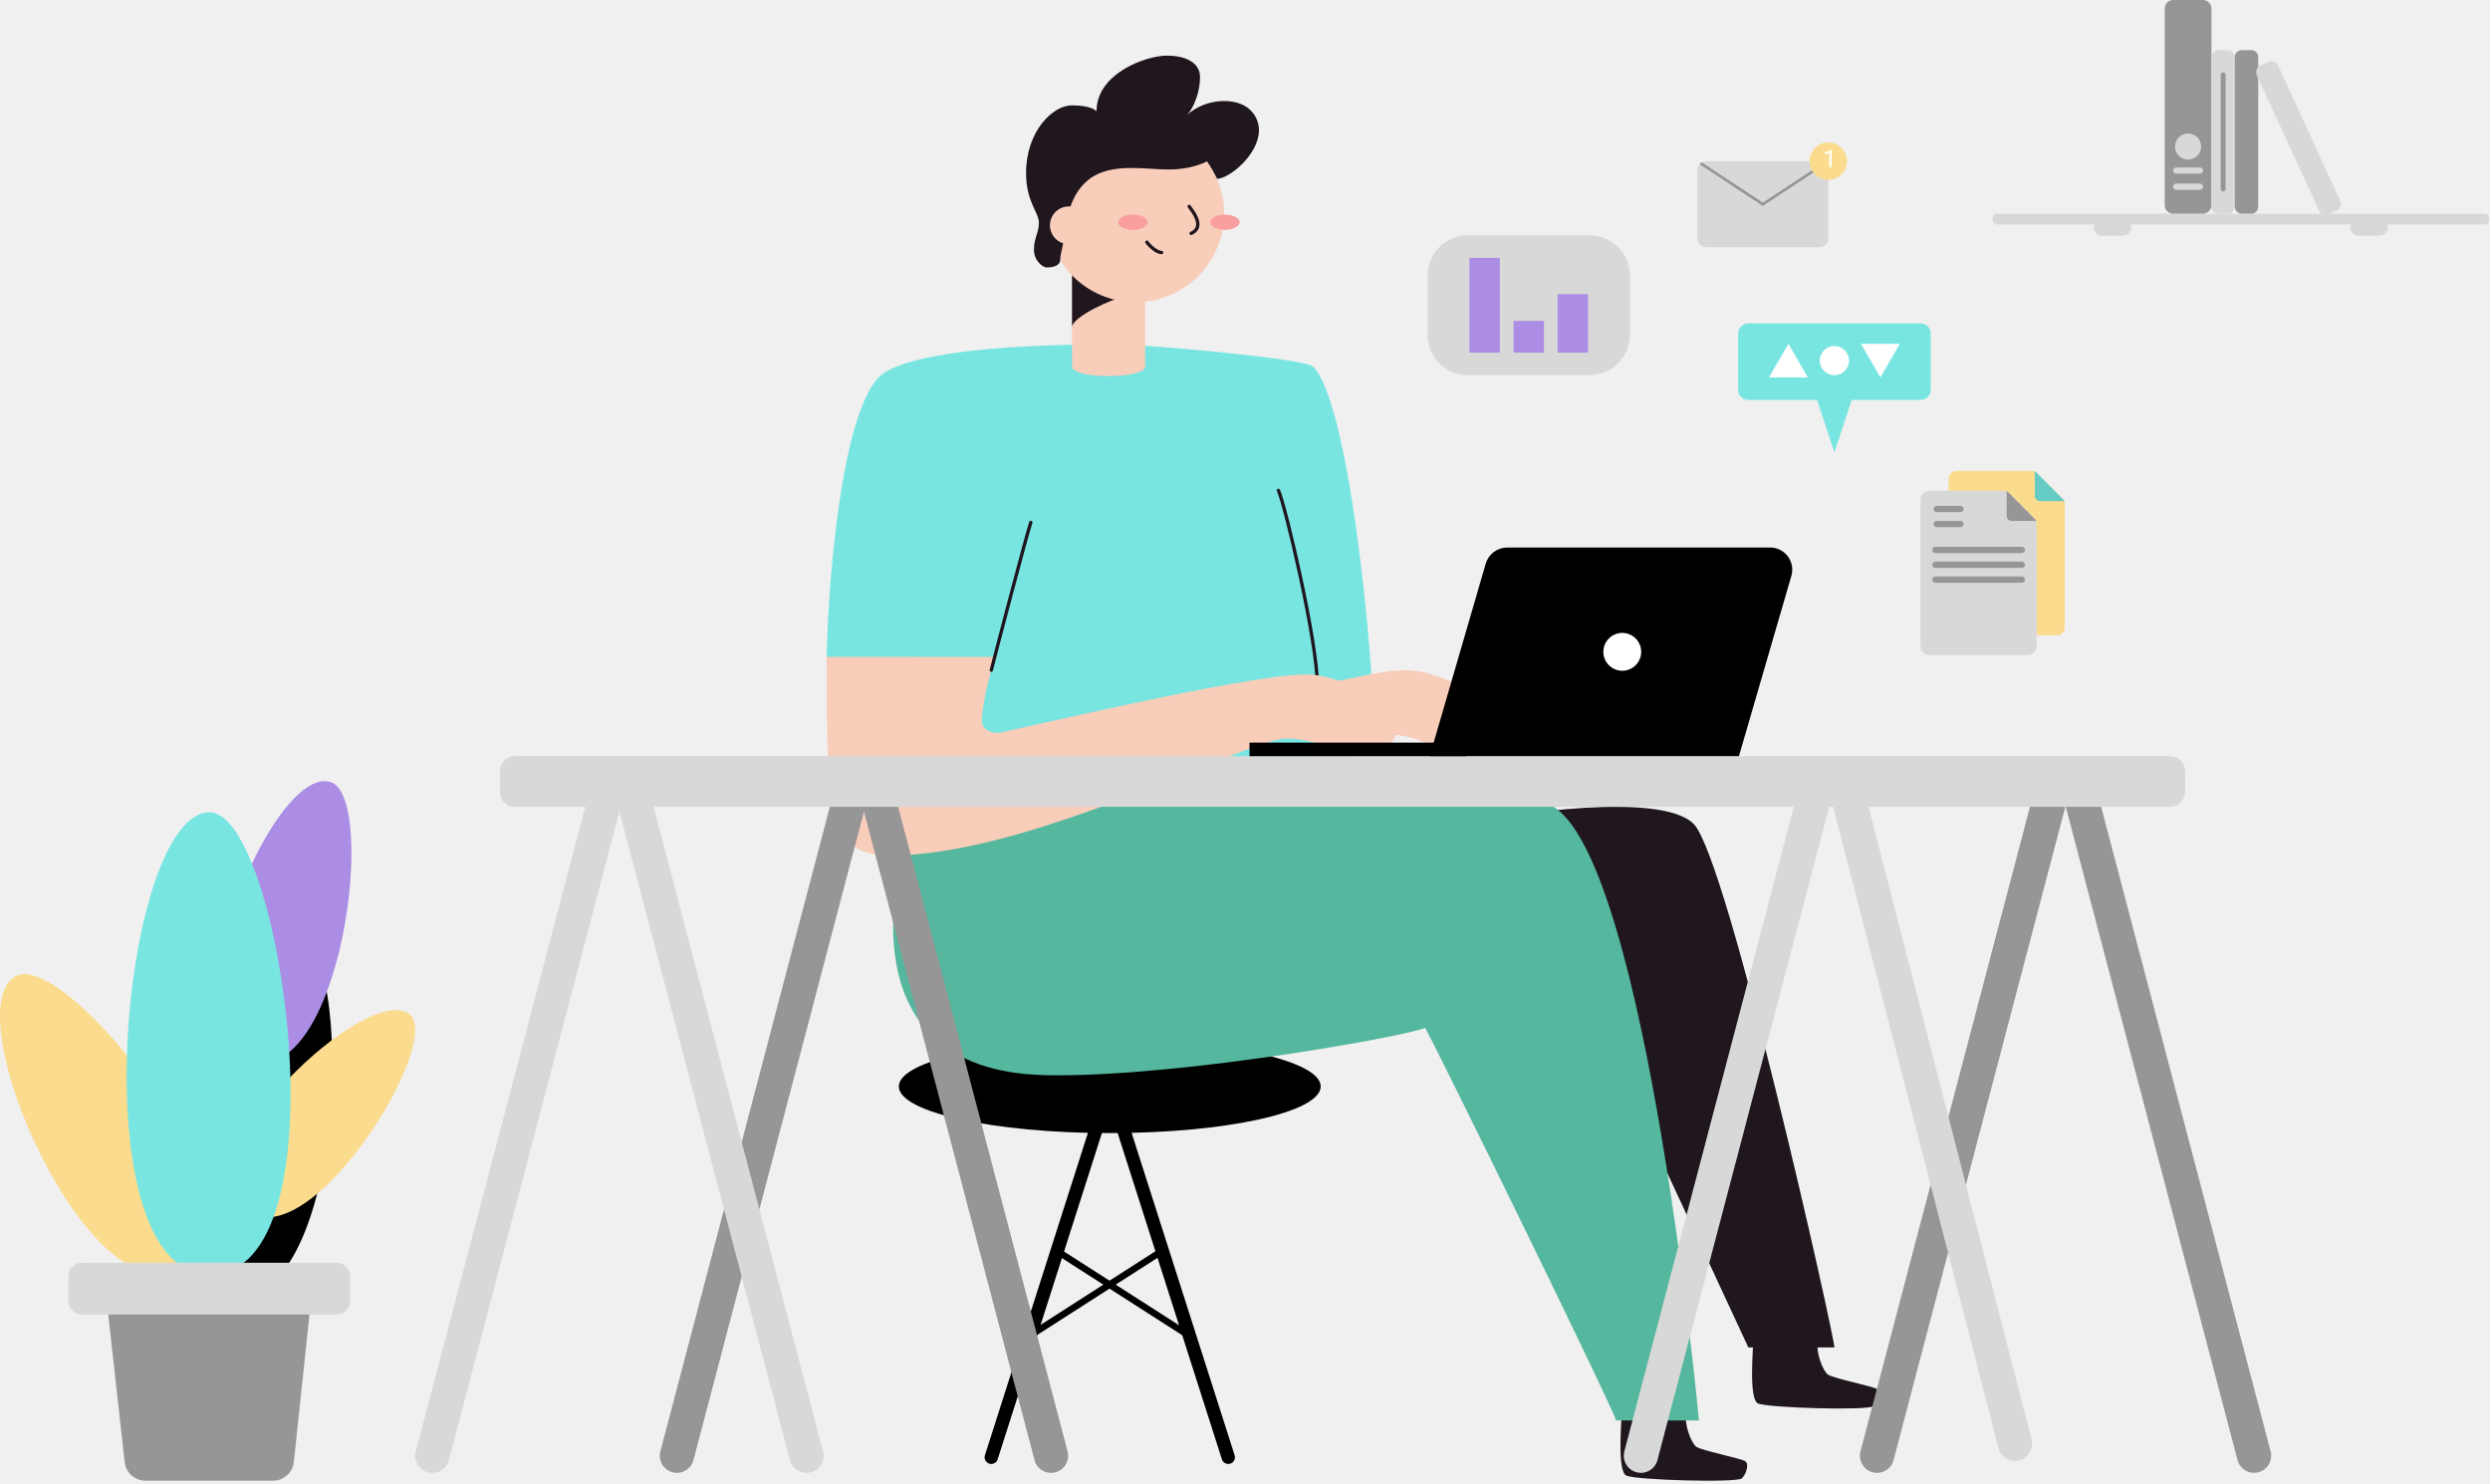
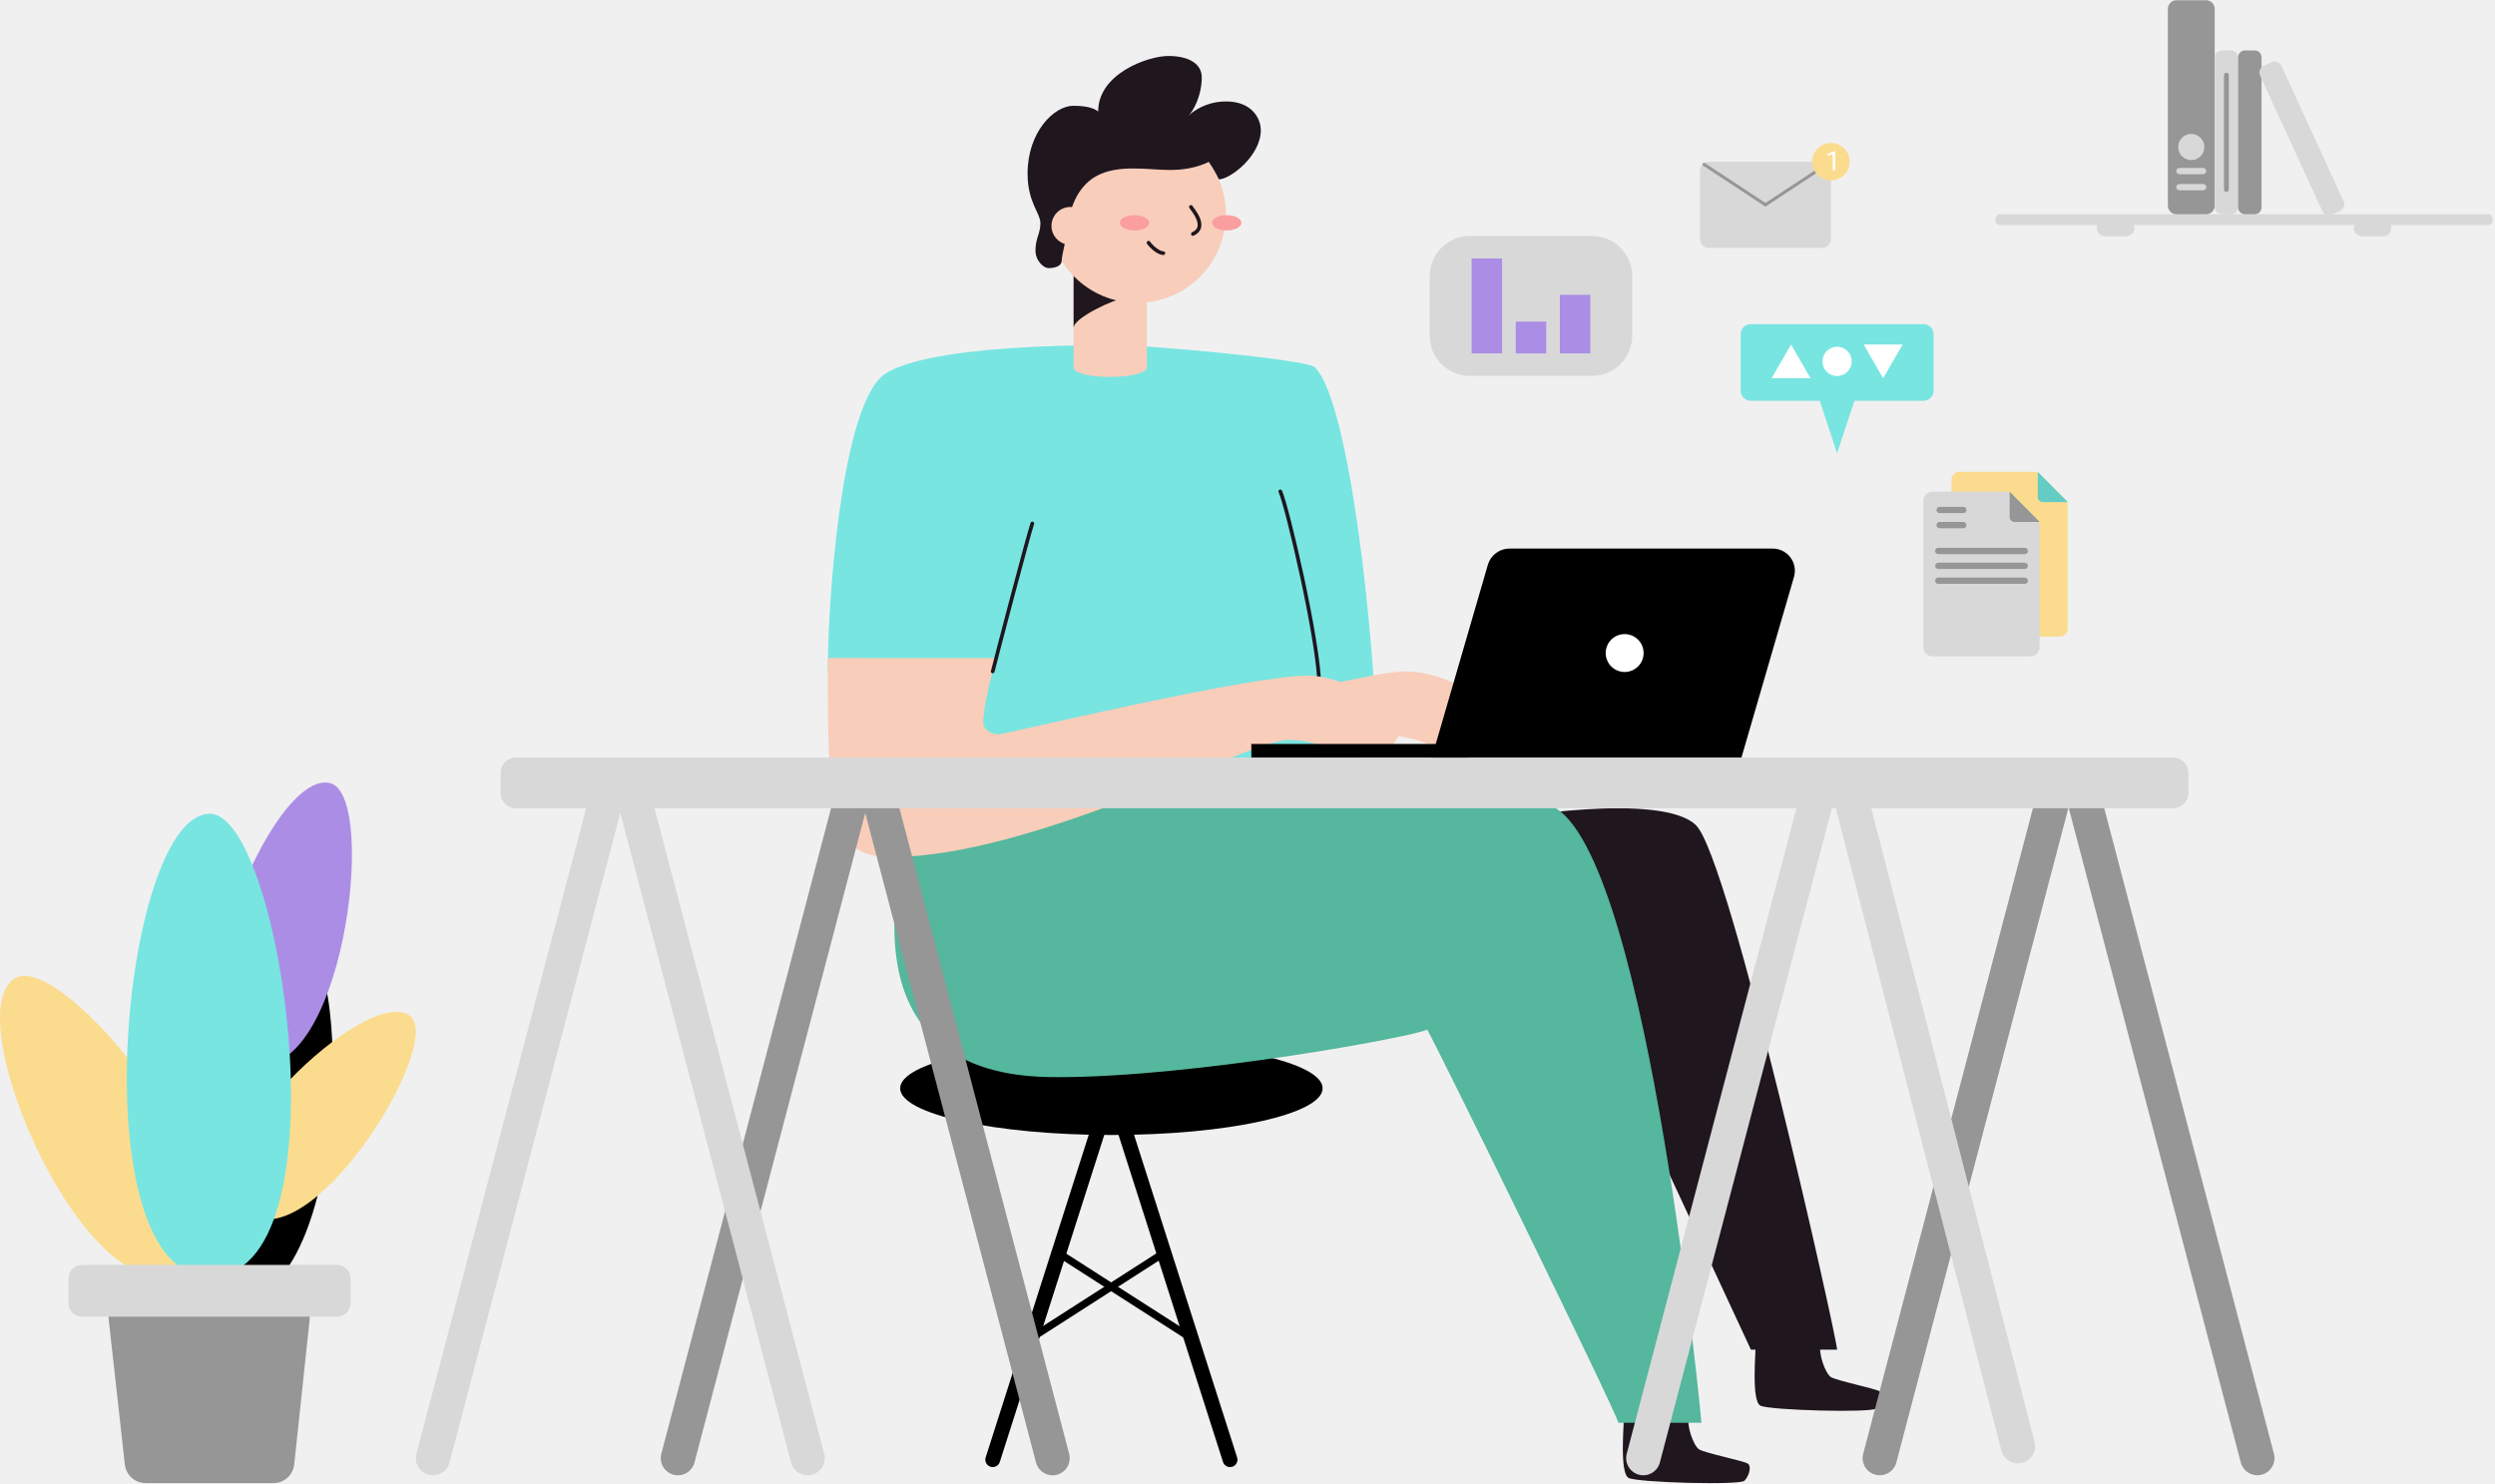
- <svg xmlns="http://www.w3.org/2000/svg" width="745" height="444" viewBox="0 0 745 444" fill="none">
-   <path d="M332.04 339.02C366.895 339.02 395.15 332.774 395.15 325.07C395.15 317.366 366.895 311.12 332.04 311.12C297.185 311.12 268.93 317.366 268.93 325.07C268.93 332.774 297.185 339.02 332.04 339.02Z" fill="black" />
-   <path d="M332.04 325.07L296.59 436.02" stroke="black" stroke-width="4" stroke-miterlimit="10" stroke-linecap="round" />
-   <path d="M332.04 325.07L367.49 436.02" stroke="black" stroke-width="4" stroke-miterlimit="10" stroke-linecap="round" />
-   <path d="M308.23 399.59L347.75 374.25" stroke="black" stroke-width="2" stroke-miterlimit="10" stroke-linecap="round" />
-   <path d="M316.17 374.25L355.7 399.59" stroke="black" stroke-width="2" stroke-miterlimit="10" stroke-linecap="round" />
-   <path d="M394.15 204.97C393.99 209.89 394.06 227.12 393.25 234.49" stroke="#1F161E" stroke-miterlimit="10" stroke-linecap="round" />
-   <path d="M609.37 190.11H615.37C616 190.107 616.604 189.856 617.05 189.41C617.496 188.964 617.747 188.36 617.75 187.73V150.85C617.751 150.538 617.689 150.228 617.569 149.94C617.449 149.651 617.273 149.389 617.05 149.17L609.47 141.59C609.25 141.368 608.988 141.192 608.7 141.072C608.412 140.952 608.102 140.89 607.79 140.89H585.4C584.77 140.893 584.166 141.144 583.72 141.59C583.274 142.036 583.023 142.64 583.02 143.27V146.83" fill="#FBDC8E" />
-   <path d="M88.06 278.11C107.06 281.71 103.67 395.11 67.2 388.25C32.76 381.71 64.88 273.7 88.06 278.11Z" fill="black" />
-   <path d="M4.64 292.11C19.76 283.55 83.05 363.19 54.1 379.57C26.75 395.11 -13.77 302.55 4.64 292.11Z" fill="#FBDC8E" />
-   <path d="M81.69 443.03H43.51C41.972 443.029 40.489 442.462 39.343 441.436C38.197 440.41 37.47 438.998 37.3 437.47L32.48 394.19C32.376 393.312 32.458 392.422 32.722 391.578C32.987 390.735 33.427 389.957 34.013 389.296C34.6 388.634 35.32 388.105 36.126 387.742C36.932 387.379 37.806 387.191 38.69 387.19H86.31C87.187 387.191 88.054 387.376 88.855 387.733C89.656 388.091 90.372 388.613 90.958 389.266C91.543 389.918 91.985 390.687 92.254 391.521C92.523 392.356 92.614 393.238 92.52 394.11L87.91 437.39C87.756 438.934 87.035 440.365 85.886 441.407C84.737 442.449 83.241 443.028 81.69 443.03Z" fill="#969696" />
-   <path d="M98.79 233.95C113.26 238.15 102.17 325.68 74.46 317.62C48.3 310.02 81.18 228.83 98.79 233.95Z" fill="#AB8DE5" />
-   <path d="M122.65 303.59C132.65 312.21 91.97 378.15 72.75 361.59C54.6 346.02 110.44 293.11 122.65 303.59Z" fill="#FBDC8E" />
-   <path d="M62.7 243.05C84.36 243.05 104.19 381.35 62.7 381.35C23.52 381.35 36.33 243.05 62.7 243.05Z" fill="#78E5E1" />
-   <path d="M100.71 377.83H24.51C22.273 377.83 20.46 379.643 20.46 381.88V389.26C20.46 391.497 22.273 393.31 24.51 393.31H100.71C102.947 393.31 104.76 391.497 104.76 389.26V381.88C104.76 379.643 102.947 377.83 100.71 377.83Z" fill="#D8D8D8" />
-   <path d="M599.29 146.83H577.29C576.937 146.83 576.588 146.9 576.262 147.035C575.936 147.17 575.64 147.369 575.391 147.618C575.143 147.868 574.945 148.165 574.811 148.491C574.677 148.818 574.609 149.167 574.61 149.52V193.32C574.61 194.032 574.892 194.714 575.394 195.219C575.897 195.723 576.578 196.007 577.29 196.01H606.68C607.392 196.007 608.073 195.723 608.576 195.219C609.078 194.714 609.36 194.032 609.36 193.32V156.92C609.361 156.568 609.293 156.218 609.159 155.892C609.025 155.566 608.829 155.27 608.58 155.02L601.18 147.62C600.68 147.117 600 146.833 599.29 146.83V146.83Z" fill="#D8D8D8" />
-   <path d="M609.37 155.87H601.9C601.502 155.87 601.121 155.712 600.839 155.431C600.558 155.149 600.4 154.768 600.4 154.37V146.83" fill="#969696" />
-   <path d="M617.78 149.94H610.31C609.91 149.937 609.528 149.777 609.245 149.495C608.963 149.212 608.803 148.83 608.8 148.43V140.89" fill="#64CCC4" />
-   <path d="M574.64 96.76H523.08C521.407 96.76 520.05 98.117 520.05 99.79V116.63C520.05 118.303 521.407 119.66 523.08 119.66H574.64C576.313 119.66 577.67 118.303 577.67 116.63V99.79C577.67 98.117 576.313 96.76 574.64 96.76Z" fill="#78E5E1" />
-   <path d="M548.85 135.36L555.79 114.34H541.91L548.85 135.36Z" fill="#78E5E1" />
-   <path d="M535.1 102.86L529.28 112.93H540.91L535.1 102.86Z" fill="white" />
-   <path d="M562.61 112.93L568.43 102.86H556.79L562.61 112.93Z" fill="white" />
-   <path d="M548.85 112.27C551.264 112.27 553.22 110.314 553.22 107.9C553.22 105.487 551.264 103.53 548.85 103.53C546.437 103.53 544.48 105.487 544.48 107.9C544.48 110.314 546.437 112.27 548.85 112.27Z" fill="white" />
-   <path d="M544.36 48.23H510.52C509.056 48.23 507.87 49.416 507.87 50.88V71.34C507.87 72.803 509.056 73.99 510.52 73.99H544.36C545.824 73.99 547.01 72.803 547.01 71.34V50.88C547.01 49.416 545.824 48.23 544.36 48.23Z" fill="#D8D8D8" />
-   <path d="M509.1 49.04L527.44 61.11" stroke="#969696" stroke-width="0.82" stroke-linecap="round" stroke-linejoin="round" />
-   <path d="M547.01 48.23L527.44 61.11" stroke="#969696" stroke-width="0.82" stroke-linecap="round" stroke-linejoin="round" />
-   <path d="M547.01 53.83C550.103 53.83 552.61 51.323 552.61 48.23C552.61 45.137 550.103 42.63 547.01 42.63C543.917 42.63 541.41 45.137 541.41 48.23C541.41 51.323 543.917 53.83 547.01 53.83Z" fill="#FBDC8E" />
-   <path d="M547.989 50.09H547.326V45.695L545.996 46.183V45.584L547.885 44.875H547.989V50.09Z" fill="white" />
-   <path d="M743.43 63.94H597.43C596.751 63.94 596.2 64.491 596.2 65.17V65.93C596.2 66.609 596.751 67.16 597.43 67.16H743.43C744.109 67.16 744.66 66.609 744.66 65.93V65.17C744.66 64.491 744.109 63.94 743.43 63.94Z" fill="#D8D8D8" />
-   <path d="M659.1 0H650.23C648.816 0 647.67 1.146 647.67 2.56V61.38C647.67 62.794 648.816 63.94 650.23 63.94H659.1C660.514 63.94 661.66 62.794 661.66 61.38V2.56C661.66 1.146 660.514 0 659.1 0Z" fill="#969696" />
-   <path d="M666.53 14.99H663.79C662.614 14.99 661.66 15.944 661.66 17.12V61.81C661.66 62.986 662.614 63.94 663.79 63.94H666.53C667.706 63.94 668.66 62.986 668.66 61.81V17.12C668.66 15.944 667.706 14.99 666.53 14.99Z" fill="#D8D8D8" />
-   <path d="M673.6 14.99H670.72C669.582 14.99 668.66 15.912 668.66 17.05V61.88C668.66 63.018 669.582 63.94 670.72 63.94H673.6C674.738 63.94 675.66 63.018 675.66 61.88V17.05C675.66 15.912 674.738 14.99 673.6 14.99Z" fill="#969696" />
-   <path d="M678.676 18.493L676.313 19.578C675.209 20.085 674.725 21.391 675.232 22.495L693.819 62.983C694.326 64.087 695.632 64.571 696.737 64.064L699.1 62.979C700.204 62.472 700.688 61.166 700.181 60.062L681.593 19.575C681.086 18.471 679.78 17.986 678.676 18.493Z" fill="#D8D8D8" />
-   <path d="M654.66 47.76C656.819 47.76 658.57 46.009 658.57 43.85C658.57 41.691 656.819 39.94 654.66 39.94C652.501 39.94 650.75 41.691 650.75 43.85C650.75 46.009 652.501 47.76 654.66 47.76Z" fill="#D8D8D8" />
-   <path d="M658.2 50.1H651.12C650.601 50.1 650.18 50.521 650.18 51.04C650.18 51.559 650.601 51.98 651.12 51.98H658.2C658.719 51.98 659.14 51.559 659.14 51.04C659.14 50.521 658.719 50.1 658.2 50.1Z" fill="#D8D8D8" />
-   <path d="M658.2 54.91H651.12C650.601 54.91 650.18 55.331 650.18 55.85C650.18 56.369 650.601 56.79 651.12 56.79H658.2C658.719 56.79 659.14 56.369 659.14 55.85C659.14 55.331 658.719 54.91 658.2 54.91Z" fill="#D8D8D8" />
-   <path d="M586.56 151.35H579.48C578.961 151.35 578.54 151.771 578.54 152.29C578.54 152.809 578.961 153.23 579.48 153.23H586.56C587.079 153.23 587.5 152.809 587.5 152.29C587.5 151.771 587.079 151.35 586.56 151.35Z" fill="#969696" />
-   <path d="M586.56 155.87H579.48C578.961 155.87 578.54 156.291 578.54 156.81C578.54 157.329 578.961 157.75 579.48 157.75H586.56C587.079 157.75 587.5 157.329 587.5 156.81C587.5 156.291 587.079 155.87 586.56 155.87Z" fill="#969696" />
-   <path d="M604.92 163.6H579.07C578.551 163.6 578.13 164.021 578.13 164.54C578.13 165.059 578.551 165.48 579.07 165.48H604.92C605.439 165.48 605.86 165.059 605.86 164.54C605.86 164.021 605.439 163.6 604.92 163.6Z" fill="#969696" />
-   <path d="M604.92 168.04H579.07C578.551 168.04 578.13 168.461 578.13 168.98C578.13 169.499 578.551 169.92 579.07 169.92H604.92C605.439 169.92 605.86 169.499 605.86 168.98C605.86 168.461 605.439 168.04 604.92 168.04Z" fill="#969696" />
-   <path d="M604.92 172.48H579.07C578.551 172.48 578.13 172.901 578.13 173.42C578.13 173.939 578.551 174.36 579.07 174.36H604.92C605.439 174.36 605.86 173.939 605.86 173.42C605.86 172.901 605.439 172.48 604.92 172.48Z" fill="#969696" />
-   <path d="M665.89 22.38C665.89 21.977 665.563 21.65 665.16 21.65C664.757 21.65 664.43 21.977 664.43 22.38V56.54C664.43 56.943 664.757 57.27 665.16 57.27C665.563 57.27 665.89 56.943 665.89 56.54V22.38Z" fill="#969696" />
-   <path d="M635.18 65.55H628.92C627.545 65.55 626.43 66.665 626.43 68.04C626.43 69.415 627.545 70.53 628.92 70.53H635.18C636.555 70.53 637.67 69.415 637.67 68.04C637.67 66.665 636.555 65.55 635.18 65.55Z" fill="#D8D8D8" />
-   <path d="M711.94 65.55H705.68C704.305 65.55 703.19 66.665 703.19 68.04C703.19 69.415 704.305 70.53 705.68 70.53H711.94C713.315 70.53 714.43 69.415 714.43 68.04C714.43 66.665 713.315 65.55 711.94 65.55Z" fill="#D8D8D8" />
-   <path d="M475.65 70.42H439.14C432.513 70.42 427.14 75.793 427.14 82.42V100.23C427.14 106.857 432.513 112.23 439.14 112.23H475.65C482.277 112.23 487.65 106.857 487.65 100.23V82.42C487.65 75.793 482.277 70.42 475.65 70.42Z" fill="#D8D8D8" />
-   <path d="M448.76 77.15H439.66V105.5H448.76V77.15Z" fill="#AB8DE5" />
-   <path d="M461.95 96.01H452.85V105.51H461.95V96.01Z" fill="#AB8DE5" />
-   <path d="M475.13 88.01H466.03V105.5H475.13V88.01Z" fill="#AB8DE5" />
-   <path d="M485.19 422.79C485.19 425.16 483.8 440.11 486.57 441.49C489.34 442.87 519.79 443.71 521.17 442.32C522.55 440.93 523.38 438.03 522.17 437.2C520.96 436.37 509.17 434.02 507.57 432.91C505.97 431.8 503.76 425.91 504.57 422.79" fill="#1F161E" />
-   <path d="M394.15 227.36L411.29 221.21C410.55 189.94 403.24 120.07 392.86 109.68C390.42 107.25 342.16 103.01 333.55 103.01C282.17 103.01 266.93 108.87 263.06 112.75C251.06 124.75 247.32 180.35 247.32 199.82C247.32 219.29 302.32 229.39 302.32 229.39L366.79 233.82C366.79 233.82 380.93 235.28 393.16 236C393.43 232.25 394.15 227.36 394.15 227.36Z" fill="#78E5E1" />
-   <path d="M445.22 245.49C449.91 244.1 496.55 236.49 506.71 246.49C516.87 256.49 548.85 399.86 548.85 403.16H523.1L488.34 328.35" fill="#1F161E" />
-   <path d="M275.41 232.74C274.24 238.59 267.21 244.87 267.21 276.74C267.21 320.81 303.31 321.74 316.27 321.74C356.65 321.74 421.98 309.74 426.39 307.54C429.32 312.44 483.25 422.54 483.5 425H508.33C508.33 425 492.94 260.28 465.17 241.6C456.15 235.6 296.12 229.18 275.41 232.74Z" fill="#55B79D" />
-   <path d="M420.81 200.52C414.29 200.52 408.91 202.07 394.15 204.97L393.38 233.21C407.38 227.57 410.63 219.73 414.69 219.73C424.83 219.73 430.13 224.96 436.12 224.96C440.3 224.96 447.82 221.68 447.82 217.22C447.82 207.88 428.89 200.52 420.81 200.52Z" fill="#F8CDBA" />
-   <path d="M524.56 401.18C524.56 403.56 523.17 418.5 525.94 419.89C528.71 421.28 559.16 422.1 560.54 420.72C561.92 419.34 562.75 416.43 561.54 415.6C560.33 414.77 548.54 412.41 546.94 411.3C545.34 410.19 543.13 404.3 543.94 401.18" fill="#1F161E" />
-   <path d="M342.64 109.66C342.64 113.43 320.75 113.54 320.75 109.66V79H342.64V109.66Z" fill="#F8CDBA" />
-   <path d="M335.51 89.11C333.51 89.11 320.75 94.75 320.75 97.9V81.26C323.93 81.26 335.51 89.11 335.51 89.11Z" fill="#1F161E" />
-   <path d="M339.74 90.41C354.376 90.41 366.24 78.546 366.24 63.91C366.24 49.275 354.376 37.41 339.74 37.41C325.104 37.41 313.24 49.275 313.24 63.91C313.24 78.546 325.104 90.41 339.74 90.41Z" fill="#F8CDBA" />
-   <path d="M367.09 43.11C363.81 48.32 356.95 50.71 349.52 50.71C343.19 50.71 333.97 48.87 327.41 52.61C323.86 54.61 319.79 59.16 318.97 68.27C318.97 69.83 317.2 75.88 317.2 77.83C317.2 79.16 315.7 80.03 313.2 80.03C311.91 80.03 309.36 77.94 309.36 74.75C309.36 71.06 310.83 69.75 310.83 66.62C310.83 63.49 307 60.48 307 51.78C307 39.25 315 31.53 320.66 31.53C325.82 31.53 327.44 32.73 328.09 33.24C328.09 21.85 343.09 16.65 349.04 16.65C355.84 16.65 359.04 19.44 359.04 22.99C359.04 28.65 356.34 33.46 354.97 34.54C358.071 31.75 362.099 30.214 366.27 30.23C374.06 30.23 376.68 35.35 376.68 38.85C376.68 46.46 367.55 53.51 364.15 53.51C363.295 51.7 362.291 49.964 361.15 48.32" fill="#1F161E" />
-   <path d="M319.79 73.06C322.91 73.06 325.44 70.53 325.44 67.41C325.44 64.29 322.91 61.76 319.79 61.76C316.67 61.76 314.14 64.29 314.14 67.41C314.14 70.53 316.67 73.06 319.79 73.06Z" fill="#F8CDBA" />
-   <path d="M366.5 68.77C368.919 68.77 370.88 67.749 370.88 66.49C370.88 65.231 368.919 64.21 366.5 64.21C364.081 64.21 362.12 65.231 362.12 66.49C362.12 67.749 364.081 68.77 366.5 68.77Z" fill="#FA9E9F" />
-   <path d="M338.95 68.77C341.369 68.77 343.33 67.749 343.33 66.49C343.33 65.231 341.369 64.21 338.95 64.21C336.531 64.21 334.57 65.231 334.57 66.49C334.57 67.749 336.531 68.77 338.95 68.77Z" fill="#FA9E9F" />
-   <path d="M355.8 61.76C356.62 62.93 360.8 67.84 356.39 69.83" stroke="#1F161E" stroke-miterlimit="10" stroke-linecap="round" />
-   <path d="M347.56 75.56C346.24 75.56 344.21 73.92 343.14 72.45" stroke="#1F161E" stroke-miterlimit="10" stroke-linecap="round" />
-   <path d="M382.5 146.73C384.5 150.98 394.15 191.98 394.15 204.97" stroke="#1F161E" stroke-miterlimit="10" stroke-linecap="round" />
-   <path d="M247.32 196.52C247.32 242.61 247.75 255.98 266.25 255.98C308.89 255.98 373.35 220.98 384.84 220.98C394.99 220.98 400.29 226.22 406.28 226.22C410.45 226.22 417.97 222.93 417.97 218.48C417.97 209.13 399.04 201.77 390.97 201.77C372.8 201.77 300.29 219.29 298.52 219.29C296.75 219.29 293.77 218.52 293.77 215.54C293.77 210.13 297.31 197.63 297.77 196.54L247.32 196.52Z" fill="#F8CDBA" />
-   <path d="M308.42 156.32C307.2 159.83 297.69 196.1 296.59 200.52" stroke="#1F161E" stroke-miterlimit="10" stroke-linecap="round" />
-   <path d="M669.458 436.857C670.177 439.591 672.977 441.225 675.712 440.506C678.447 439.787 680.081 436.988 679.362 434.253L628.163 239.511C627.444 236.776 624.644 235.142 621.909 235.861C619.175 236.58 617.541 239.379 618.26 242.114L669.458 436.857Z" fill="#969696" />
-   <path d="M617.751 242.123C618.47 239.388 616.836 236.588 614.101 235.869C611.366 235.15 608.566 236.784 607.847 239.519L556.649 434.261C555.93 436.996 557.564 439.796 560.299 440.515C563.033 441.234 565.833 439.6 566.552 436.865L617.751 242.123Z" fill="#969696" />
-   <path d="M547.102 242.122C547.821 239.387 546.187 236.587 543.453 235.868C540.718 235.149 537.918 236.783 537.199 239.518L486 434.26C485.281 436.995 486.915 439.795 489.65 440.514C492.385 441.233 495.185 439.599 495.904 436.864L547.102 242.122Z" fill="#D8D8D8" />
-   <path d="M597.92 433.262C598.626 436.005 601.423 437.656 604.166 436.949C606.909 436.242 608.559 433.445 607.852 430.702L557.512 235.383C556.805 232.64 554.009 230.99 551.266 231.697C548.523 232.404 546.873 235.2 547.58 237.943L597.92 433.262Z" fill="#D8D8D8" />
-   <path d="M258.681 242.127C259.4 239.392 257.766 236.592 255.032 235.873C252.297 235.154 249.497 236.788 248.778 239.523L197.579 434.265C196.86 437 198.494 439.8 201.229 440.519C203.964 441.238 206.764 439.604 207.483 436.869L258.681 242.127Z" fill="#969696" />
-   <path d="M309.519 436.869C310.238 439.604 313.038 441.238 315.773 440.519C318.507 439.8 320.141 437 319.422 434.266L268.224 239.523C267.505 236.789 264.705 235.154 261.97 235.873C259.235 236.592 257.601 239.392 258.32 242.127L309.519 436.869Z" fill="#969696" />
-   <path d="M649.27 226.25H154.1C151.598 226.25 149.57 228.278 149.57 230.78V236.87C149.57 239.372 151.598 241.4 154.1 241.4H649.27C651.772 241.4 653.8 239.372 653.8 236.87V230.78C653.8 228.278 651.772 226.25 649.27 226.25Z" fill="#D8D8D8" />
-   <path d="M185.507 242.129C186.226 239.395 184.591 236.595 181.857 235.876C179.122 235.157 176.322 236.791 175.603 239.526L124.404 434.268C123.685 437.003 125.32 439.803 128.054 440.522C130.789 441.241 133.589 439.607 134.308 436.872L185.507 242.129Z" fill="#D8D8D8" />
-   <path d="M236.344 436.87C237.063 439.604 239.862 441.239 242.597 440.52C245.332 439.801 246.966 437.001 246.247 434.266L195.048 239.524C194.329 236.789 191.53 235.155 188.795 235.874C186.06 236.593 184.426 239.393 185.145 242.127L236.344 436.87Z" fill="#D8D8D8" />
-   <path d="M520.28 226.25H427.77L444.53 168.61C444.949 167.219 445.806 166.001 446.974 165.138C448.142 164.275 449.558 163.812 451.01 163.82H529.51C530.541 163.803 531.562 164.028 532.491 164.476C533.42 164.923 534.231 165.582 534.861 166.399C535.49 167.215 535.92 168.168 536.116 169.181C536.312 170.193 536.269 171.237 535.99 172.23L520.28 226.25Z" fill="black" />
-   <path d="M485.38 200.69C488.506 200.69 491.04 198.156 491.04 195.03C491.04 191.904 488.506 189.37 485.38 189.37C482.254 189.37 479.72 191.904 479.72 195.03C479.72 198.156 482.254 200.69 485.38 200.69Z" fill="white" />
-   <path d="M438.76 222.2H373.85V226.25H438.76V222.2Z" fill="black" />
+ <svg xmlns="http://www.w3.org/2000/svg" width="605.5" height="360" viewBox="0 0 673 400" fill="none">
+   <path d="M299.786 306.09C331.255 306.09 356.766 300.451 356.766 293.495C356.766 286.539 331.255 280.9 299.786 280.9C268.317 280.9 242.806 286.539 242.806 293.495C242.806 300.451 268.317 306.09 299.786 306.09Z" fill="black" />
+   <path d="M299.786 293.495L267.779 393.668" stroke="black" stroke-width="4" stroke-miterlimit="10" stroke-linecap="round" />
+   <path d="M299.786 293.495L331.792 393.668" stroke="black" stroke-width="4" stroke-miterlimit="10" stroke-linecap="round" />
+   <path d="M278.288 360.777L313.97 337.898" stroke="black" stroke-width="2" stroke-miterlimit="10" stroke-linecap="round" />
+   <path d="M285.457 337.898L321.148 360.777" stroke="black" stroke-width="2" stroke-miterlimit="10" stroke-linecap="round" />
+   <path d="M355.863 185.061C355.718 189.503 355.782 205.059 355.05 211.713" stroke="#1F161E" stroke-miterlimit="10" stroke-linecap="round" />
+   <path d="M550.178 171.644H555.595C556.164 171.642 556.709 171.415 557.112 171.012C557.514 170.61 557.742 170.064 557.744 169.495V136.198C557.745 135.915 557.689 135.636 557.581 135.375C557.472 135.115 557.313 134.879 557.112 134.681L550.268 127.837C550.069 127.637 549.833 127.478 549.573 127.37C549.313 127.261 549.033 127.205 548.751 127.205H528.536C527.967 127.207 527.422 127.434 527.019 127.837C526.617 128.239 526.39 128.785 526.387 129.354V132.568" fill="#FBDC8E" />
+   <path d="M79.504 251.096C96.659 254.347 93.598 356.732 60.67 350.538C29.576 344.633 58.576 247.115 79.504 251.096Z" fill="black" />
+   <path d="M4.187 263.737C17.838 256.008 74.981 327.912 48.843 342.701C24.149 356.732 -12.435 273.162 4.187 263.737Z" fill="#FBDC8E" />
+   <path d="M73.753 399.997H39.282C37.893 399.997 36.553 399.485 35.519 398.558C34.485 397.632 33.828 396.357 33.675 394.977L29.323 355.901C29.229 355.109 29.303 354.305 29.542 353.543C29.78 352.782 30.177 352.079 30.707 351.482C31.237 350.885 31.887 350.407 32.615 350.079C33.343 349.752 34.132 349.582 34.93 349.581H77.924C78.716 349.582 79.499 349.749 80.222 350.072C80.945 350.395 81.591 350.866 82.12 351.455C82.649 352.044 83.048 352.738 83.291 353.492C83.534 354.246 83.616 355.042 83.531 355.829L79.369 394.905C79.23 396.299 78.579 397.591 77.541 398.532C76.504 399.473 75.154 399.995 73.753 399.997Z" fill="#969696" />
+   <path d="M89.192 211.226C102.256 215.018 92.244 294.046 67.225 286.769C43.606 279.907 73.293 206.603 89.192 211.226Z" fill="#AB8DE5" />
+   <path d="M110.734 274.101C119.763 281.884 83.034 341.419 65.681 326.468C49.294 312.41 99.71 264.639 110.734 274.101Z" fill="#FBDC8E" />
+   <path d="M56.608 219.442C76.164 219.442 94.067 344.308 56.608 344.308C21.233 344.308 32.799 219.442 56.608 219.442Z" fill="#78E5E1" />
+   <path d="M90.925 341.13H22.127C20.108 341.13 18.47 342.767 18.47 344.787V351.45C18.47 353.47 20.108 355.107 22.127 355.107H90.925C92.945 355.107 94.582 353.47 94.582 351.45V344.787C94.582 342.767 92.945 341.13 90.925 341.13Z" fill="#D8D8D8" />
+   <path d="M541.077 132.568H521.214C520.895 132.568 520.58 132.631 520.286 132.753C519.992 132.875 519.725 133.054 519.5 133.28C519.275 133.506 519.097 133.773 518.976 134.068C518.855 134.363 518.793 134.678 518.794 134.997V174.542C518.794 175.185 519.049 175.801 519.502 176.256C519.956 176.712 520.571 176.969 521.214 176.971H547.749C548.392 176.969 549.007 176.712 549.461 176.256C549.914 175.801 550.169 175.185 550.169 174.542V141.678C550.17 141.36 550.108 141.044 549.988 140.75C549.867 140.456 549.689 140.188 549.465 139.962L542.783 133.281C542.332 132.827 541.718 132.57 541.077 132.568V132.568Z" fill="#D8D8D8" />
+   <path d="M550.178 140.73H543.434C543.074 140.73 542.73 140.587 542.476 140.333C542.222 140.079 542.079 139.735 542.079 139.376V132.568" fill="#969696" />
+   <path d="M557.771 135.376H551.027C550.666 135.374 550.32 135.229 550.065 134.974C549.81 134.719 549.666 134.373 549.663 134.013V127.205" fill="#64CCC4" />
+   <path d="M518.821 87.362H472.27C470.759 87.362 469.534 88.586 469.534 90.097V105.301C469.534 106.812 470.759 108.037 472.27 108.037H518.821C520.332 108.037 521.557 106.812 521.557 105.301V90.097C521.557 88.586 520.332 87.362 518.821 87.362Z" fill="#78E5E1" />
+   <path d="M495.536 122.212L501.802 103.234H489.27L495.536 122.212Z" fill="#78E5E1" />
+   <path d="M483.122 92.869L477.867 101.961H488.368L483.122 92.869Z" fill="white" />
+   <path d="M507.96 101.961L513.215 92.869H502.705L507.96 101.961Z" fill="white" />
+   <path d="M495.536 101.365C497.715 101.365 499.482 99.598 499.482 97.419C499.482 95.24 497.715 93.474 495.536 93.474C493.357 93.474 491.591 95.24 491.591 97.419C491.591 99.598 493.357 101.365 495.536 101.365Z" fill="white" />
+   <path d="M491.482 43.545H460.929C459.608 43.545 458.537 44.617 458.537 45.938V64.41C458.537 65.732 459.608 66.803 460.929 66.803H491.482C492.804 66.803 493.875 65.732 493.875 64.41V45.938C493.875 44.617 492.804 43.545 491.482 43.545Z" fill="#D8D8D8" />
+   <path d="M459.647 44.277L476.206 55.174" stroke="#969696" stroke-width="0.82" stroke-linecap="round" stroke-linejoin="round" />
+   <path d="M493.875 43.545L476.206 55.174" stroke="#969696" stroke-width="0.82" stroke-linecap="round" stroke-linejoin="round" />
+   <path d="M493.875 48.601C496.668 48.601 498.931 46.338 498.931 43.545C498.931 40.753 496.668 38.489 493.875 38.489C491.083 38.489 488.819 40.753 488.819 43.545C488.819 46.338 491.083 48.601 493.875 48.601Z" fill="#FBDC8E" />
+   <path d="M495.011 45.904H494.348V41.51L493.018 41.998V41.399L494.908 40.69H495.011V45.904Z" fill="white" />
+   <path d="M671.216 57.729H539.398C538.784 57.729 538.287 58.227 538.287 58.84V59.526C538.287 60.139 538.784 60.637 539.398 60.637H671.216C671.83 60.637 672.327 60.139 672.327 59.526V58.84C672.327 58.227 671.83 57.729 671.216 57.729Z" fill="#D8D8D8" />
+   <path d="M595.077 0H587.069C585.793 0 584.758 1.035 584.758 2.311V55.418C584.758 56.694 585.793 57.729 587.069 57.729H595.077C596.354 57.729 597.389 56.694 597.389 55.418V2.311C597.389 1.035 596.354 0 595.077 0Z" fill="#969696" />
+   <path d="M601.786 13.534H599.312C598.25 13.534 597.389 14.395 597.389 15.457V55.806C597.389 56.868 598.25 57.729 599.312 57.729H601.786C602.848 57.729 603.709 56.868 603.709 55.806V15.457C603.709 14.395 602.848 13.534 601.786 13.534Z" fill="#D8D8D8" />
+   <path d="M608.169 13.534H605.569C604.542 13.534 603.709 14.367 603.709 15.394V55.869C603.709 56.897 604.542 57.729 605.569 57.729H608.169C609.196 57.729 610.029 56.897 610.029 55.869V15.394C610.029 14.367 609.196 13.534 608.169 13.534Z" fill="#969696" />
+   <path d="M612.752 16.697L610.619 17.677C609.622 18.134 609.185 19.313 609.642 20.31L626.424 56.865C626.882 57.862 628.061 58.299 629.058 57.841L631.192 56.862C632.189 56.404 632.626 55.225 632.168 54.228L615.386 17.673C614.928 16.677 613.749 16.239 612.752 16.697Z" fill="#D8D8D8" />
+   <path d="M591.069 43.121C593.018 43.121 594.599 41.54 594.599 39.591C594.599 37.641 593.018 36.06 591.069 36.06C589.119 36.06 587.539 37.641 587.539 39.591C587.539 41.54 589.119 43.121 591.069 43.121Z" fill="#D8D8D8" />
+   <path d="M594.265 45.234H587.873C587.404 45.234 587.024 45.614 587.024 46.082C587.024 46.551 587.404 46.931 587.873 46.931H594.265C594.734 46.931 595.114 46.551 595.114 46.082C595.114 45.614 594.734 45.234 594.265 45.234Z" fill="#D8D8D8" />
+   <path d="M594.265 49.576H587.873C587.404 49.576 587.024 49.956 587.024 50.425C587.024 50.894 587.404 51.274 587.873 51.274H594.265C594.734 51.274 595.114 50.894 595.114 50.425C595.114 49.956 594.734 49.576 594.265 49.576Z" fill="#D8D8D8" />
+   <path d="M529.583 136.649H523.191C522.722 136.649 522.342 137.029 522.342 137.498C522.342 137.966 522.722 138.346 523.191 138.346H529.583C530.052 138.346 530.432 137.966 530.432 137.498C530.432 137.029 530.052 136.649 529.583 136.649Z" fill="#969696" />
+   <path d="M529.583 140.73H523.191C522.722 140.73 522.342 141.11 522.342 141.579C522.342 142.047 522.722 142.427 523.191 142.427H529.583C530.052 142.427 530.432 142.047 530.432 141.579C530.432 141.11 530.052 140.73 529.583 140.73Z" fill="#969696" />
+   <path d="M546.16 147.709H522.821C522.352 147.709 521.972 148.089 521.972 148.558C521.972 149.026 522.352 149.406 522.821 149.406H546.16C546.629 149.406 547.009 149.026 547.009 148.558C547.009 148.089 546.629 147.709 546.16 147.709Z" fill="#969696" />
+   <path d="M546.16 151.718H522.821C522.352 151.718 521.972 152.098 521.972 152.566C521.972 153.035 522.352 153.415 522.821 153.415H546.16C546.629 153.415 547.009 153.035 547.009 152.566C547.009 152.098 546.629 151.718 546.16 151.718Z" fill="#969696" />
+   <path d="M546.16 155.727H522.821C522.352 155.727 521.972 156.107 521.972 156.575C521.972 157.044 522.352 157.424 522.821 157.424H546.16C546.629 157.424 547.009 157.044 547.009 156.575C547.009 156.107 546.629 155.727 546.16 155.727Z" fill="#969696" />
+   <path d="M601.208 20.206C601.208 19.842 600.913 19.547 600.549 19.547C600.185 19.547 599.89 19.842 599.89 20.206V51.048C599.89 51.412 600.185 51.707 600.549 51.707C600.913 51.707 601.208 51.412 601.208 51.048V20.206Z" fill="#969696" />
+   <path d="M573.481 59.183H567.829C566.587 59.183 565.581 60.19 565.581 61.431C565.581 62.673 566.587 63.679 567.829 63.679H573.481C574.723 63.679 575.729 62.673 575.729 61.431C575.729 60.19 574.723 59.183 573.481 59.183Z" fill="#D8D8D8" />
+   <path d="M642.785 59.183H637.133C635.891 59.183 634.885 60.19 634.885 61.431C634.885 62.673 635.891 63.679 637.133 63.679H642.785C644.027 63.679 645.033 62.673 645.033 61.431C645.033 60.19 644.027 59.183 642.785 59.183Z" fill="#D8D8D8" />
+   <path d="M429.446 63.58H396.483C390.499 63.58 385.648 68.431 385.648 74.414V90.494C385.648 96.478 390.499 101.329 396.483 101.329H429.446C435.43 101.329 440.281 96.478 440.281 90.494V74.414C440.281 68.431 435.43 63.58 429.446 63.58Z" fill="#D8D8D8" />
+   <path d="M405.168 69.656H396.952V95.252H405.168V69.656Z" fill="#AB8DE5" />
+   <path d="M417.077 86.684H408.861V95.261H417.077V86.684Z" fill="#AB8DE5" />
+   <path d="M428.977 79.461H420.761V95.252H428.977V79.461Z" fill="#AB8DE5" />
+   <path d="M438.06 381.723C438.06 383.863 436.805 397.361 439.306 398.607C441.807 399.853 469.299 400.611 470.545 399.356C471.791 398.101 472.54 395.483 471.448 394.733C470.355 393.984 459.711 391.862 458.266 390.86C456.821 389.858 454.826 384.54 455.557 381.723" fill="#1F161E" />
+   <path d="M355.863 205.276L371.338 199.723C370.67 171.491 364.07 108.407 354.698 99.026C352.495 96.832 308.923 93.004 301.149 93.004C254.76 93.004 241 98.295 237.506 101.798C226.672 112.633 223.295 162.832 223.295 180.411C223.295 197.99 272.953 207.109 272.953 207.109L331.16 211.108C331.16 211.108 343.927 212.427 354.969 213.077C355.213 209.691 355.863 205.276 355.863 205.276Z" fill="#78E5E1" />
+   <path d="M401.972 221.645C406.207 220.39 448.316 213.519 457.49 222.548C466.663 231.576 495.536 361.02 495.536 364H472.288L440.904 296.456" fill="#1F161E" />
+   <path d="M248.656 210.133C247.6 215.415 241.253 221.085 241.253 249.859C241.253 289.649 273.846 290.489 285.548 290.489C322.005 290.489 380.99 279.654 384.971 277.668C387.617 282.092 436.308 381.498 436.534 383.719H458.952C458.952 383.719 445.057 234.998 419.984 218.133C411.841 212.716 267.355 206.919 248.656 210.133Z" fill="#55B79D" />
+   <path d="M379.933 181.043C374.047 181.043 369.189 182.442 355.863 185.061L355.168 210.558C367.808 205.465 370.742 198.387 374.408 198.387C383.563 198.387 388.348 203.109 393.756 203.109C397.53 203.109 404.32 200.148 404.32 196.121C404.32 187.688 387.228 181.043 379.933 181.043Z" fill="#F8CDBA" />
+   <path d="M473.606 362.212C473.606 364.361 472.351 377.85 474.852 379.105C477.353 380.36 504.845 381.1 506.091 379.854C507.337 378.608 508.086 375.981 506.994 375.232C505.901 374.482 495.256 372.351 493.812 371.349C492.367 370.347 490.372 365.029 491.103 362.212" fill="#1F161E" />
+   <path d="M309.356 99.008C309.356 102.412 289.592 102.512 289.592 99.008V71.326H309.356V99.008Z" fill="#F8CDBA" />
+   <path d="M302.919 80.454C301.113 80.454 289.592 85.547 289.592 88.391V73.367C292.463 73.367 302.919 80.454 302.919 80.454Z" fill="#1F161E" />
+   <path d="M306.738 81.628C319.952 81.628 330.664 70.916 330.664 57.702C330.664 44.488 319.952 33.776 306.738 33.776C293.524 33.776 282.812 44.488 282.812 57.702C282.812 70.916 293.524 81.628 306.738 81.628Z" fill="#F8CDBA" />
+   <path d="M331.431 38.923C328.47 43.627 322.276 45.784 315.568 45.784C309.853 45.784 301.528 44.123 295.605 47.5C292.4 49.306 288.726 53.414 287.985 61.639C287.985 63.047 286.387 68.51 286.387 70.27C286.387 71.471 285.033 72.257 282.776 72.257C281.611 72.257 279.309 70.37 279.309 67.489C279.309 64.158 280.636 62.975 280.636 60.149C280.636 57.323 277.178 54.605 277.178 46.751C277.178 35.438 284.401 28.467 289.511 28.467C294.17 28.467 295.633 29.551 296.219 30.011C296.219 19.728 309.762 15.033 315.135 15.033C321.274 15.033 324.163 17.552 324.163 20.757C324.163 25.867 321.725 30.21 320.488 31.185C323.288 28.666 326.925 27.279 330.691 27.294C337.724 27.294 340.09 31.916 340.09 35.076C340.09 41.947 331.847 48.312 328.777 48.312C328.005 46.678 327.099 45.111 326.068 43.627" fill="#1F161E" />
+   <path d="M288.726 65.963C291.543 65.963 293.827 63.68 293.827 60.862C293.827 58.045 291.543 55.761 288.726 55.761C285.908 55.761 283.624 58.045 283.624 60.862C283.624 63.68 285.908 65.963 288.726 65.963Z" fill="#F8CDBA" />
+   <path d="M330.899 62.09C333.083 62.09 334.853 61.169 334.853 60.032C334.853 58.895 333.083 57.973 330.899 57.973C328.714 57.973 326.944 58.895 326.944 60.032C326.944 61.169 328.714 62.09 330.899 62.09Z" fill="#FA9E9F" />
+   <path d="M306.025 62.09C308.209 62.09 309.979 61.169 309.979 60.032C309.979 58.895 308.209 57.973 306.025 57.973C303.841 57.973 302.07 58.895 302.07 60.032C302.07 61.169 303.841 62.09 306.025 62.09Z" fill="#FA9E9F" />
+   <path d="M321.238 55.761C321.978 56.817 325.752 61.251 321.771 63.047" stroke="#1F161E" stroke-miterlimit="10" stroke-linecap="round" />
+   <path d="M313.798 68.221C312.606 68.221 310.774 66.74 309.808 65.413" stroke="#1F161E" stroke-miterlimit="10" stroke-linecap="round" />
+   <path d="M345.344 132.478C347.15 136.315 355.863 173.332 355.863 185.061" stroke="#1F161E" stroke-miterlimit="10" stroke-linecap="round" />
+   <path d="M223.295 177.431C223.295 219.045 223.683 231.116 240.386 231.116C278.884 231.116 337.083 199.516 347.457 199.516C356.621 199.516 361.406 204.247 366.815 204.247C370.58 204.247 377.369 201.276 377.369 197.258C377.369 188.817 360.278 182.172 352.992 182.172C336.587 182.172 271.12 197.99 269.522 197.99C267.924 197.99 265.233 197.295 265.233 194.604C265.233 189.719 268.429 178.434 268.844 177.45L223.295 177.431Z" fill="#F8CDBA" />
+   <path d="M278.46 141.136C277.358 144.305 268.772 177.052 267.779 181.043" stroke="#1F161E" stroke-miterlimit="10" stroke-linecap="round" />
+   <path d="M604.43 394.423C605.079 396.893 607.607 398.368 610.076 397.719C612.545 397.07 614.02 394.542 613.371 392.073L567.145 216.246C566.496 213.777 563.968 212.302 561.499 212.951C559.03 213.6 557.555 216.128 558.204 218.597L604.43 394.423Z" fill="#969696" />
+   <path d="M557.745 218.605C558.394 216.136 556.918 213.608 554.449 212.959C551.98 212.309 549.452 213.785 548.803 216.254L502.577 392.08C501.928 394.549 503.404 397.077 505.873 397.726C508.342 398.376 510.87 396.9 511.519 394.431L557.745 218.605Z" fill="#969696" />
+   <path d="M493.958 218.604C494.608 216.134 493.132 213.607 490.663 212.957C488.194 212.308 485.666 213.784 485.017 216.253L438.791 392.079C438.142 394.548 439.618 397.076 442.087 397.725C444.556 398.374 447.084 396.899 447.733 394.43L493.958 218.604Z" fill="#D8D8D8" />
+   <path d="M539.84 391.178C540.478 393.655 543.003 395.145 545.479 394.507C547.956 393.868 549.446 391.343 548.808 388.867L503.357 212.52C502.719 210.043 500.194 208.553 497.718 209.191C495.241 209.83 493.751 212.355 494.389 214.831L539.84 391.178Z" fill="#D8D8D8" />
+   <path d="M233.553 218.608C234.202 216.139 232.726 213.611 230.257 212.962C227.788 212.313 225.26 213.788 224.611 216.257L178.386 392.084C177.736 394.553 179.212 397.081 181.681 397.73C184.15 398.379 186.678 396.904 187.327 394.435L233.553 218.608Z" fill="#969696" />
+   <path d="M279.452 394.435C280.101 396.904 282.629 398.379 285.098 397.73C287.567 397.081 289.043 394.553 288.394 392.084L242.168 216.258C241.519 213.789 238.991 212.313 236.522 212.962C234.053 213.611 232.577 216.139 233.227 218.608L279.452 394.435Z" fill="#969696" />
+   <path d="M586.202 204.274H139.13C136.871 204.274 135.04 206.105 135.04 208.364V213.862C135.04 216.121 136.871 217.952 139.13 217.952H586.202C588.461 217.952 590.292 216.121 590.292 213.862V208.364C590.292 206.105 588.461 204.274 586.202 204.274Z" fill="#D8D8D8" />
+   <path d="M167.485 218.611C168.135 216.142 166.659 213.614 164.19 212.965C161.721 212.315 159.193 213.791 158.544 216.26L112.318 392.086C111.669 394.556 113.145 397.083 115.614 397.733C118.083 398.382 120.611 396.906 121.26 394.437L167.485 218.611Z" fill="#D8D8D8" />
+   <path d="M213.385 394.435C214.034 396.904 216.562 398.38 219.031 397.731C221.5 397.081 222.975 394.554 222.326 392.084L176.1 216.258C175.451 213.789 172.923 212.313 170.454 212.963C167.985 213.612 166.51 216.14 167.159 218.609L213.385 394.435Z" fill="#D8D8D8" />
+   <path d="M469.741 204.274H386.217L401.349 152.232C401.727 150.977 402.501 149.877 403.556 149.098C404.61 148.318 405.889 147.901 407.2 147.908H478.075C479.006 147.893 479.927 148.095 480.766 148.5C481.605 148.904 482.338 149.498 482.906 150.236C483.474 150.973 483.862 151.833 484.039 152.748C484.216 153.662 484.177 154.604 483.925 155.501L469.741 204.274Z" fill="black" />
+   <path d="M438.231 181.196C441.054 181.196 443.342 178.908 443.342 176.086C443.342 173.264 441.054 170.976 438.231 170.976C435.409 170.976 433.121 173.264 433.121 176.086C433.121 178.908 435.409 181.196 438.231 181.196Z" fill="white" />
+   <path d="M396.14 200.617H337.535V204.274H396.14V200.617Z" fill="black" />
</svg>
